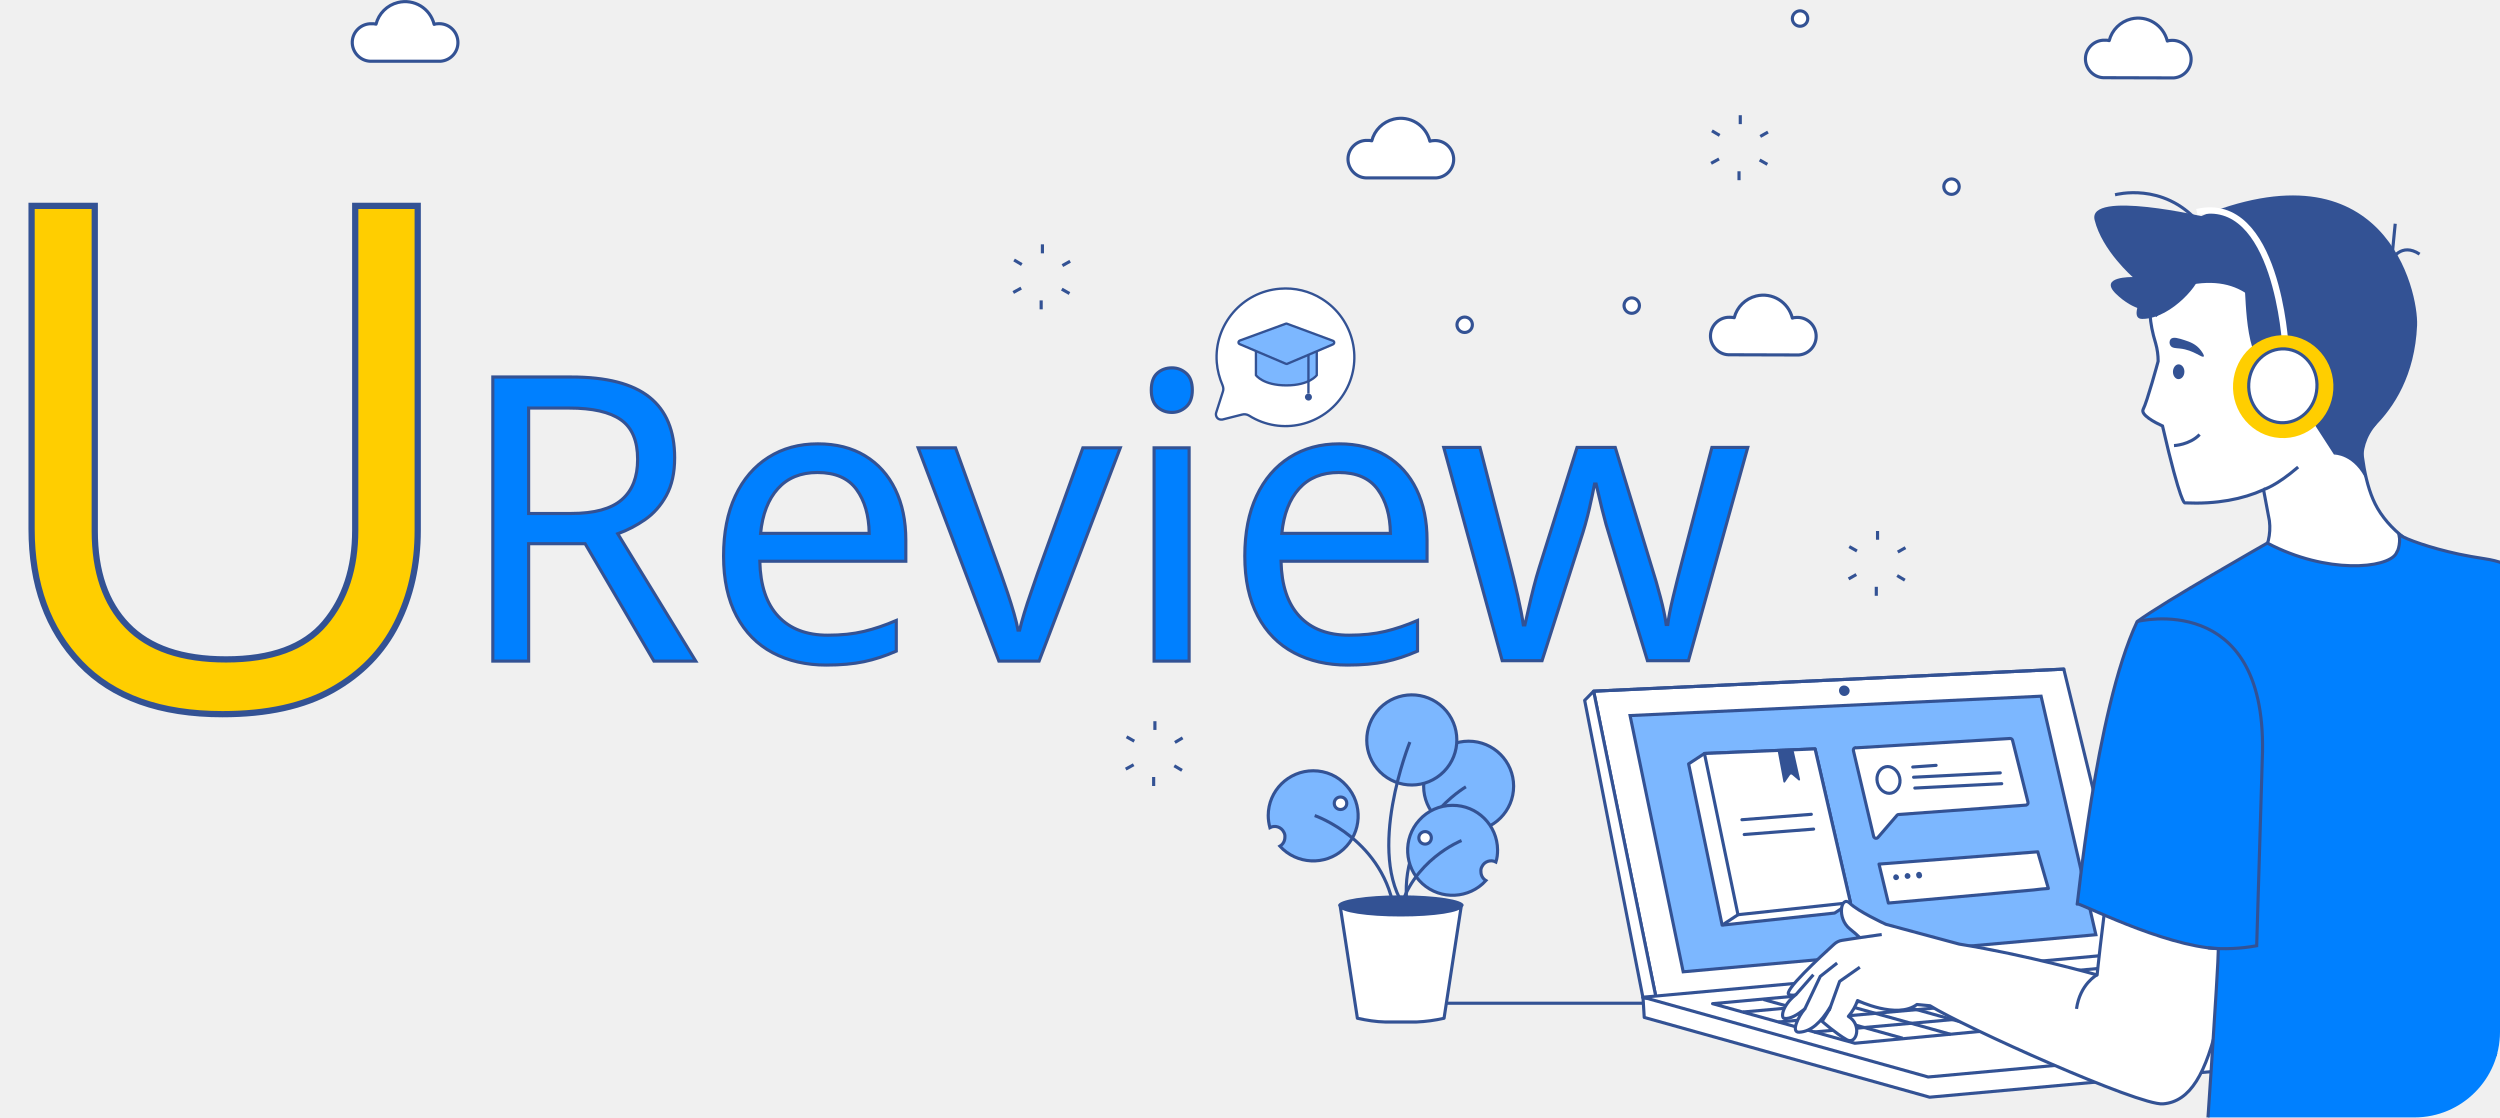
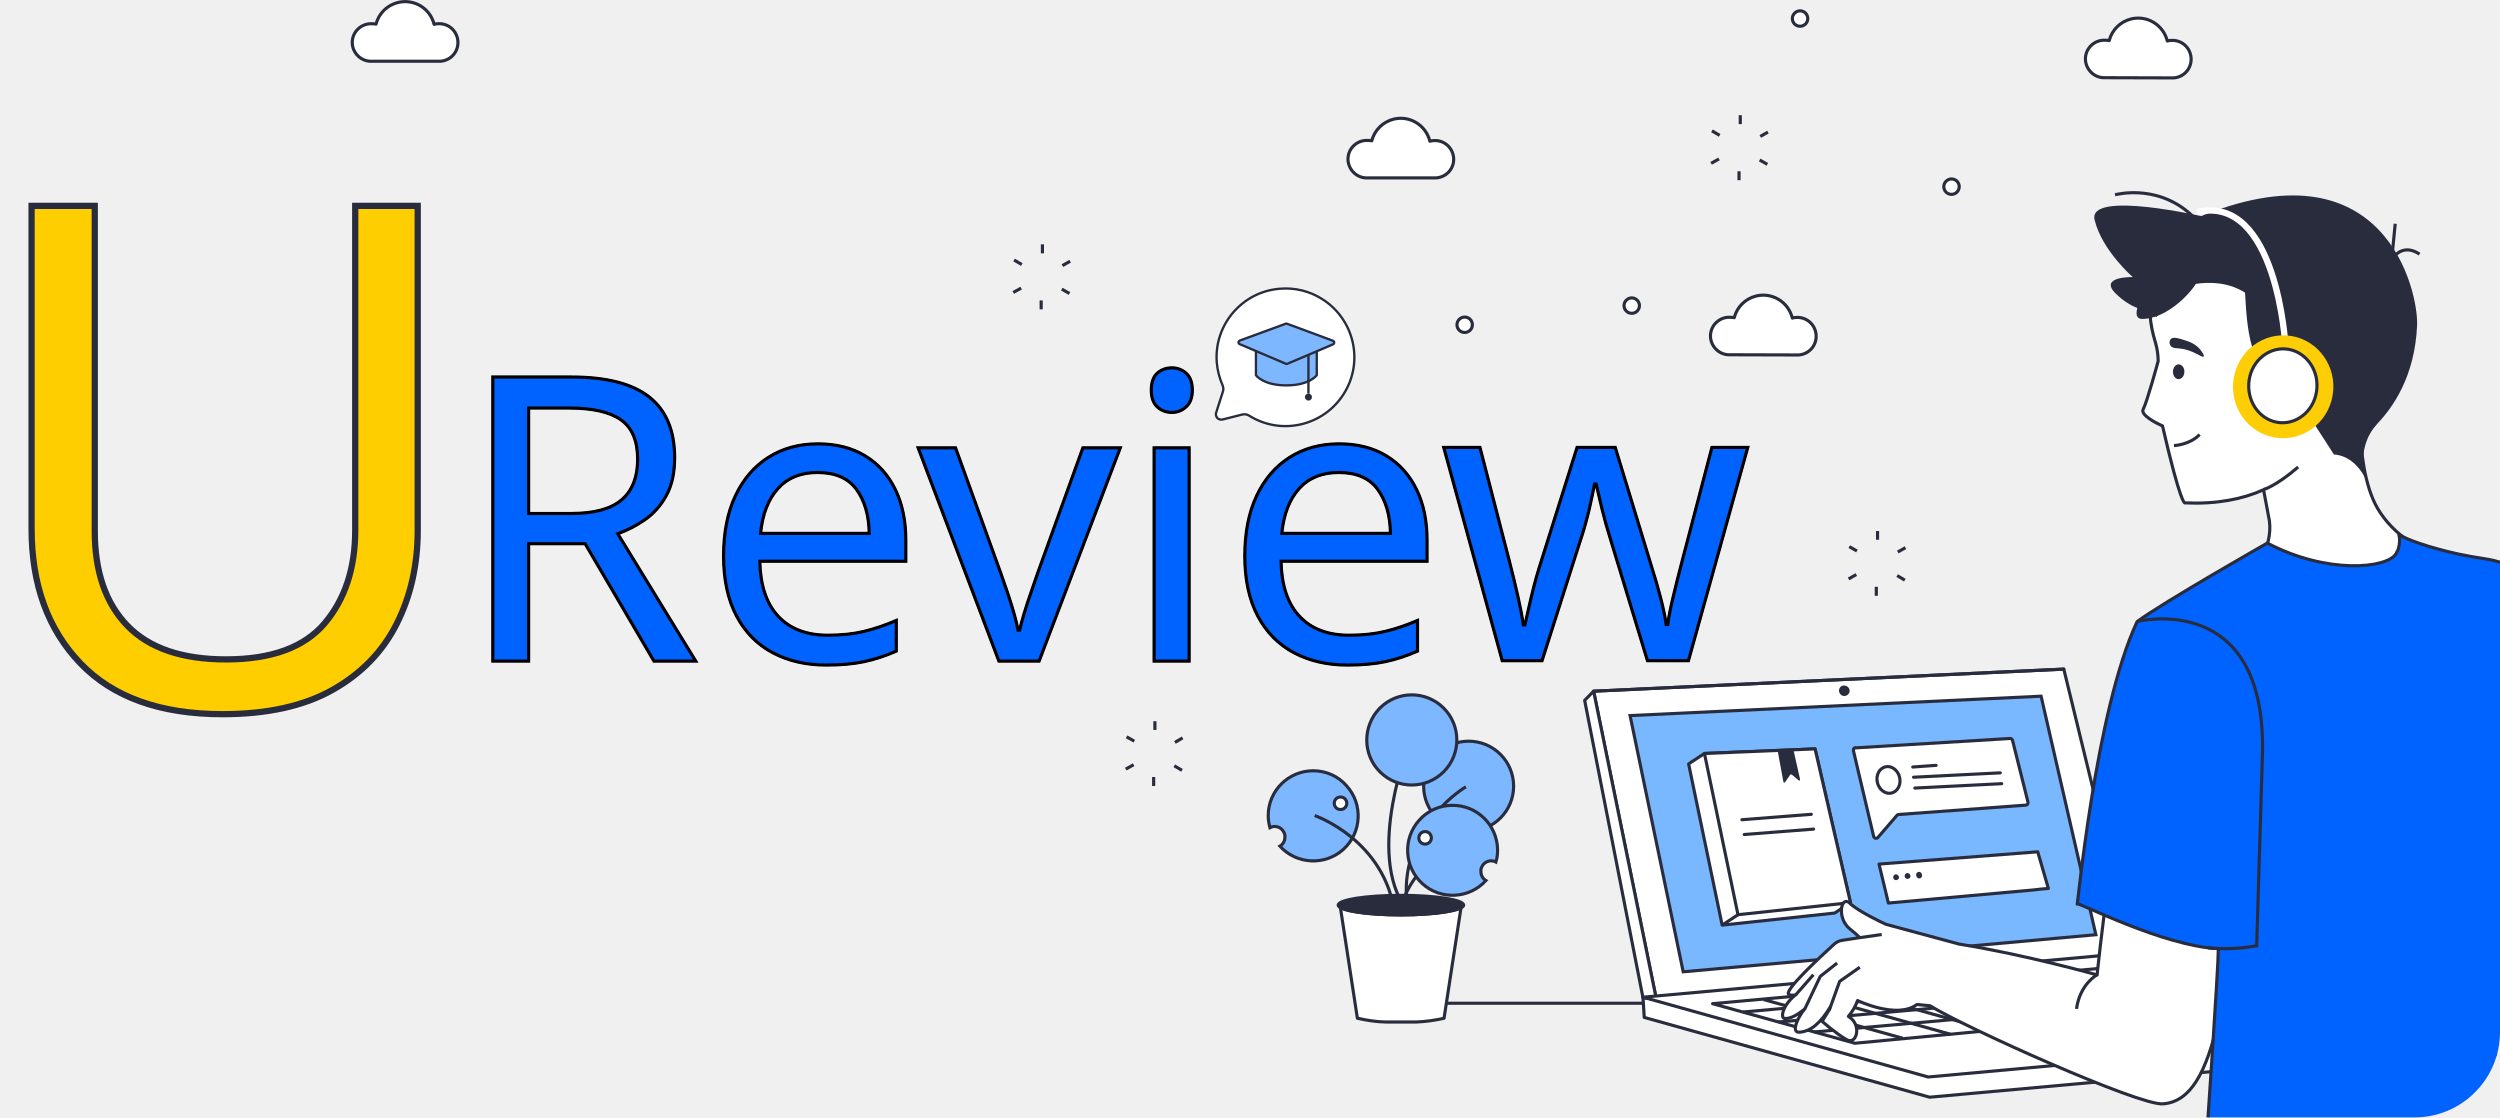
<svg xmlns="http://www.w3.org/2000/svg" xmlns:xlink="http://www.w3.org/1999/xlink" version="1.1" id="Capa_1" x="0px" y="0px" viewBox="0 0 1200.1 536.4" style="enable-background:new 0 0 1200.1 536.4;" xml:space="preserve">
  <style type="text/css">
- 	.st0{clip-path:url(#SVGID_2_);}
- 	.st1{fill:#FFFFFF;stroke:#335294;stroke-width:1.51;stroke-miterlimit:10;}
- 	.st2{fill:#FFFFFF;stroke:#335294;stroke-width:1.51;stroke-linejoin:round;}
- 	.st3{fill:#335294;}
- 	.st4{fill:#7CB7FF;stroke:#335294;stroke-width:1.51;stroke-miterlimit:10;}
- 	.st5{fill:none;stroke:#335294;stroke-width:1.51;stroke-linejoin:round;}
- 	.st6{fill:none;stroke:#335294;stroke-width:1.51;stroke-linecap:round;stroke-linejoin:round;}
- 	.st7{fill:none;stroke:#335294;stroke-width:1.51;stroke-miterlimit:10;}
- 	.st8{fill:#0080FF;stroke:#335294;stroke-width:1.51;stroke-miterlimit:10;}
- 	.st9{fill:none;stroke:#FFFFFF;stroke-width:3.03;stroke-miterlimit:10;}
- 	.st10{fill:#FFCE00;}
- 	.st11{fill:#0080FF;}
- 	.st12{font-family:'Poppins-ExtraBold';}
- 	.st13{font-size:191px;}
- 	.st14{fill:#FFFFFF;stroke:#335294;stroke-width:1.13;stroke-linejoin:round;}
- 	.st15{fill:#7CB7FF;stroke:#335294;stroke-width:1.13;stroke-miterlimit:10;}
- 	.st16{fill:none;stroke:#335294;stroke-width:1.13;stroke-miterlimit:10;}
- 	.st17{font-size:337px;}
- 	.st18{fill:none;stroke:#335294;stroke-width:3;stroke-miterlimit:10;}
+ 	.st0{clip-path:url(#SVGID_2_);fill:#FFFFFF;stroke:#282C3D;stroke-width:1.51;stroke-miterlimit:10;}
+ 	.st1{clip-path:url(#SVGID_2_);fill:#FFFFFF;stroke:#282C3D;stroke-width:1.51;stroke-linejoin:round;}
+ 	.st2{clip-path:url(#SVGID_2_);fill:#282C3D;}
+ 	.st3{clip-path:url(#SVGID_2_);fill:#79B7FF;stroke:#282C3D;stroke-width:1.51;stroke-miterlimit:10;}
+ 	.st4{clip-path:url(#SVGID_2_);fill:none;stroke:#282C3D;stroke-width:1.51;stroke-linejoin:round;}
+ 	.st5{clip-path:url(#SVGID_2_);fill:none;stroke:#282C3D;stroke-width:1.51;stroke-linecap:round;stroke-linejoin:round;}
+ 	.st6{clip-path:url(#SVGID_2_);fill:none;stroke:#282C3D;stroke-width:1.51;stroke-miterlimit:10;}
+ 	.st7{clip-path:url(#SVGID_2_);fill:#0062FF;stroke:#282C3D;stroke-width:1.51;stroke-miterlimit:10;}
+ 	.st8{clip-path:url(#SVGID_2_);fill:none;stroke:#FFFFFF;stroke-width:3.03;stroke-miterlimit:10;}
+ 	.st9{clip-path:url(#SVGID_2_);fill:#FDCD06;}
+ 	.st10{fill:#FFFFFF;stroke:#282C3D;stroke-width:1.51;stroke-linejoin:round;}
+ 	.st11{fill:#7CB7FF;stroke:#282C3D;stroke-width:1.51;stroke-miterlimit:10;}
+ 	.st12{fill:#282C3D;stroke:#282C3D;stroke-width:1.51;stroke-miterlimit:10;}
+ 	.st13{fill:none;stroke:#282C3D;stroke-width:1.51;stroke-linejoin:round;}
+ 	.st14{fill:#0080FF;stroke:#000000;stroke-miterlimit:10;}
+ 	.st15{font-family:'Poppins-ExtraBold';}
+ 	.st16{font-size:191px;}
+ 	.st17{fill:#0062FF;stroke:#000000;stroke-width:1.51;stroke-miterlimit:10;}
+ 	.st18{fill:#FFFFFF;stroke:#282C3D;stroke-width:1.13;stroke-linejoin:round;}
+ 	.st19{fill:#7CB7FF;stroke:#282C3D;stroke-width:1.13;stroke-miterlimit:10;}
+ 	.st20{fill:none;stroke:#282C3D;stroke-width:1.13;stroke-miterlimit:10;}
+ 	.st21{fill:#282C3D;}
+ 	.st22{fill:#FFCE00;}
+ 	.st23{font-size:337px;}
+ 	.st24{fill:none;stroke:#282C3D;stroke-width:3;stroke-miterlimit:10;}
</style>
-   <g id="Persona">
-     <g>
-       <defs>
-         <path id="SVGID_1_" d="M359-84.3h800.1c22.6,0,41,18.4,41,41v538.7c0,22.6-18.4,41-41,41H359c-22.6,0-41-18.4-41-41V-43.3     C318-65.9,336.3-84.3,359-84.3z" />
-       </defs>
-       <clipPath id="SVGID_2_">
-         <use xlink:href="#SVGID_1_" style="overflow:visible;" />
-       </clipPath>
-       <g class="st0">
-         <path class="st1" d="M1141.3,244c-12.4-21.4-7.7-66.3-7.7-66.3l-2.8,2.6c12.5-32.6,2-45.8,2-45.8c-30.7-45.8-76.7-15.5-76.7-15.5     s-33.8,5.4-21.3,45.8c0.8,2.8,1.2,5.7,1.2,8.6c-0.1,0.4-5.3,19.5-7.2,23.1c-1.3,2.6,5.4,6.2,9.3,8c8.8,38.2,10.7,36.9,10.7,36.9     c15.4,0.7,27.8-1.8,37.8-6.3c1.4,7.2,2.8,14.9,2.8,14.9c3.3,26.3-33.8,43.3-33.8,43.3l70.5,26.6l70.1-44.7     C1196.1,275.1,1156.5,270,1141.3,244z" />
-         <polygon class="st2" points="788.7,478.7 1024.4,457.3 1161.3,495.5 1161.9,505.3 926.3,526.7 789.3,488.4    " />
-         <polygon class="st2" points="795.1,479.6 1026,466 990.7,321.2 990.7,321.2 765,331.8    " />
-         <path class="st3" d="M887.9,331.4c0.1,1.4-1,2.6-2.4,2.7c-1.4,0.1-2.6-1-2.7-2.4c-0.1-1.2,0.7-2.4,2-2.6     C886.3,328.9,887.7,329.9,887.9,331.4z" />
-         <polygon class="st2" points="765,331.8 990.7,321.2 765,331.8 795.1,479.6 788.7,479 760.7,336.2    " />
-         <polygon class="st4" points="782.5,343.5 979.8,334.2 1006.1,448.7 808,466.5    " />
-         <polygon class="st2" points="788.7,478.7 925.6,517 1161.3,495.5 1024.4,457.3    " />
-         <polygon class="st2" points="890.4,500.8 822.1,481.8 1023.8,463.4 1090.1,481.9    " />
-         <line class="st5" x1="836.7" y1="485.8" x2="1039.1" y2="467.7" />
-         <line class="st5" x1="853.7" y1="490.6" x2="1056.1" y2="472.5" />
-         <line class="st5" x1="870.7" y1="495.4" x2="1073.1" y2="477.3" />
-         <line class="st5" x1="846.5" y1="479.8" x2="913.4" y2="498.4" />
-         <line class="st6" x1="869.2" y1="477.8" x2="936" y2="496.4" />
-         <line class="st6" x1="888.6" y1="475.9" x2="955.4" y2="494.5" />
-         <line class="st6" x1="908" y1="474" x2="974.9" y2="492.6" />
-         <line class="st6" x1="927.4" y1="472.1" x2="994.3" y2="490.7" />
-         <line class="st6" x1="947.7" y1="470.5" x2="1013.7" y2="488.9" />
-         <line class="st6" x1="967.1" y1="468.6" x2="1033.7" y2="487.1" />
-         <line class="st6" x1="986.8" y1="466.8" x2="1053.2" y2="485.2" />
-         <line class="st6" x1="1006.9" y1="465.1" x2="1072.6" y2="483.3" />
-         <path class="st2" d="M890.8,359l74.1-4.5c0.6,0,1.1,0.4,1.2,0.9l7.4,29.6c0.2,0.7-0.2,1.3-0.9,1.5c-0.1,0-0.1,0-0.2,0l-61,4.5     c-0.3,0-0.5,0.1-0.7,0.3l-9.3,10.8c-0.5,0.5-1.3,0.4-1.7-0.1c-0.2-0.2-0.3-0.4-0.3-0.6l-9.7-41.1c-0.1-0.7,0.3-1.3,1-1.4     C890.7,359,890.7,359,890.8,359z" />
-         <polygon class="st2" points="902,414.8 978.2,408.9 983.3,426.5 979.7,426.8 976.3,427.2 906.5,433.5    " />
-         <polygon class="st2" points="888.3,433.3 871.3,359.5 818.2,361.7 810.6,366.7 826.7,444.1 880.7,438.3    " />
-         <polygon class="st2" points="818.2,361.7 871.3,359.5 888.3,433.3 834.3,439.1    " />
-         <line class="st7" x1="826.7" y1="444.1" x2="834.3" y2="439.1" />
-         <path class="st3" d="M853.3,360.2l2.8,15.1c0,0.2,0.3,0.4,0.5,0.4c0.1,0,0.2-0.1,0.3-0.2l2.4-3.5c0.2-0.2,0.5-0.3,0.7-0.2     c0,0,0,0,0.1,0l3.3,2.8c0.2,0.2,0.5,0.1,0.6-0.1c0.1-0.1,0.1-0.2,0.1-0.4l-3.2-14.3L853.3,360.2z" />
-         <line class="st6" x1="836.2" y1="393.5" x2="869.5" y2="390.9" />
-         <line class="st6" x1="837.3" y1="400.6" x2="870.6" y2="398" />
-         <line class="st6" x1="918.2" y1="368.2" x2="929.4" y2="367.4" />
-         <line class="st6" x1="918.6" y1="373.1" x2="960.2" y2="371" />
-         <line class="st6" x1="919.2" y1="378.3" x2="960.9" y2="376.2" />
-         <path class="st2" d="M911.9,373.2c0.8,3.5-1,6.8-3.9,7.5s-6-1.6-6.8-5.1c-0.8-3.5,1-6.8,3.9-7.5S911.1,369.7,911.9,373.2z" />
-         <path class="st3" d="M911.6,421c0.1,0.8-0.5,1.4-1.3,1.5s-1.4-0.5-1.5-1.3c0-0.7,0.4-1.3,1.1-1.5     C910.7,419.6,911.4,420.2,911.6,421z" />
-         <path class="st3" d="M917.1,420.4c0.1,0.8-0.5,1.4-1.3,1.5c-0.8,0.1-1.4-0.5-1.5-1.3c0-0.7,0.4-1.3,1.1-1.5     C916.2,419,917,419.6,917.1,420.4z" />
-         <path class="st3" d="M922.6,419.8c0.3,0.7-0.1,1.5-0.8,1.8c-0.7,0.3-1.5-0.1-1.8-0.8c0-0.1-0.1-0.3-0.1-0.4     c-0.3-0.7,0.1-1.5,0.8-1.8c0.7-0.3,1.5,0.1,1.8,0.8C922.5,419.5,922.5,419.7,922.6,419.8z" />
-         <path class="st2" d="M1193.8,287.9c0,0-3.1-16.7-4.7,41.6c-1.5,54.5-2.2,111.7-2.2,111.7c-21.1,1.3-41.8,6.3-61.2,14.7l-20.5,8.5     c0,0,53.1,29.4,90.9,41.2c34.8,10.8,38.1-15.8,33.9-80.3C1230.1,425.1,1210.3,292.5,1193.8,287.9z" />
-         <path class="st3" d="M1054.1,104.8c0,0-44.4,23.7-19,47.4l30.2-30.1L1054.1,104.8z" />
-         <path class="st3" d="M1120.4,218.2c0,0,10-0.3,15.9,13.2c0,0-6.6-15.3,4.9-28L1120.4,218.2z" />
-         <path class="st3" d="M1054.1,104.8c0,0-54.3,53.2-21.8,38.3c68-31.1,64.5,47.3,64.5,47.3s9.4-8.5,5.9,0.4l17.7,27.4     c0,0,37.8-14.3,39.9-62C1161,140.1,1145.1,66.3,1054.1,104.8z" />
-         <path class="st3" d="M1077.4,136.3c1,8.1,0,40.6,14.4,43s-2.5-40.8-2.5-40.8L1077.4,136.3z" />
-         <path class="st2" d="M1031.8,310.9c-17.2,77.3-25.1,157.1-25.1,157.1s-34-9.6-66.2-14.8l-35.2-9.5c-1.1-0.5-13.3-6.2-17.3-10.1     c-4.2-4.1-6.5,7.2,0.1,12.4c2,1.6,3.5,2.9,4.7,4.1l-8.5,1.3c-1.5,0.2-2.8,0.9-3.9,1.9c-5.9,5.4-25.2,23.1-21.5,24.2     c1,0.3,2,0.3,3,0.1c-6.6,5.4-7.1,11.1-5.3,11.3c2.8,0.3,6.2-1.7,9.7-4.5c-3,3.5-6.8,11.3-2.6,11.1c5.7-0.3,10.4-4.7,14.9-12.1     c0,0-1.1,1.9-0.6,1.5l-3.3,5.4c0,0,6.8,6,11.8,8.8c4.8,2.7,7.5-7.2,0.8-11.2c1.9-2.2,3.4-4.8,4.4-7.6c0,0,18.9,9.1,28.5,1.9     l6.3,0.6c16.5,10.3,100.3,48,111.8,47.1c26.1-2,31-53.2,43.6-165.2C1081.9,364.9,1039.5,276.2,1031.8,310.9z" />
-         <path class="st7" d="M1006.6,468c0,0-8.1,4.3-9.8,16.3" />
-         <path class="st8" d="M1212.3,424.7c13.4-2.2,35.1-9.6,35.1-9.7s-8.3-104.8-34.8-135.8c-1.3-2.9-5.8-8.9-20-11     c-4.2-0.6-8.3-1.4-12.3-2.2l0,0c-13.9-3-25.2-7.1-28.4-9.2c0,0,0,0.1,0,0.3l-0.2-0.1c0.4,2,0.2,4.1-0.3,6.1     c-0.1,0.3-0.2,0.6-0.3,0.9c0,0.1-0.1,0.3-0.2,0.4c-0.2,0.5-0.5,1-0.7,1.4l0,0c-4.3,7.1-33.1,10-61.8-5.1c0,0-49.3,28-62.5,37.7     c-20.2,43-28.8,140-28.8,135.5c0-1.2,41.1,20.3,67.8,21.5c0.1,7.6-6.5,103.8-6.5,103.8s116.2,5.9,167.7-21.5     c0,0-20.3-67.6-17.9-86.4C1208.5,449,1211.8,430.2,1212.3,424.7z" />
-         <path class="st3" d="M1058.8,104.2c0,0-56.9-13.3-53.3,1.4s18.3,27.4,18.3,27.4s-16.8-0.4-8,8.1c8.8,8.5,16.2,7.9,16.2,7.9     L1058.8,104.2z" />
-         <path class="st7" d="M1086.6,235c0,0,5.8-1.5,16.6-10.8" />
-         <path class="st9" d="M1097.1,166.1c0,0-4-73.3-42.5-64.3" />
-         <ellipse transform="matrix(6.435818e-02 -0.9979 0.9979 6.435818e-02 840.275 1267.459)" class="st10" cx="1096.1" cy="185.6" rx="24.7" ry="24.1" />
-         <path class="st1" d="M1112.2,186.3c-0.6,9.8-8.5,17.2-17.5,16.6s-15.8-9-15.2-18.8s8.5-17.2,17.5-16.6S1112.9,176.5,1112.2,186.3     z" />
-         <path class="st3" d="M1043.1,178.5c0,2,1.3,3.6,2.8,3.5s2.7-1.6,2.7-3.6s-1.3-3.5-2.8-3.5S1043.1,176.6,1043.1,178.5z" />
-         <path class="st3" d="M1056.5,168.2c-2.2-3-5.3-4.1-7.8-4.9c-2.8-0.9-5.5-1.8-6.7-0.5c-0.7,0.9-0.7,2.2-0.1,3.1     c0.8,1.3,2.7,1.2,4.5,1.4c6.8,0.7,10.7,4.8,11.5,3.8C1058.2,170.5,1057.1,169,1056.5,168.2z" />
-         <path class="st7" d="M1043.6,213.9c0,0,7.5-0.3,12.3-5.3" />
-         <path class="st7" d="M1015.3,93.5c0.5-0.1,22.9-6.2,39.9,13" />
-         <path class="st7" d="M1149.8,107.4l-1.7,17.4c0,0,4.5-8.7,13.4-2.8" />
-         <path class="st3" d="M1037.7,126.3c0,0-19,26.9-9.3,26.8c14.6-0.1,29.1-19.1,26.5-20.1S1037.7,126.3,1037.7,126.3z" />
-         <polyline class="st1" points="866.3,484.5 873.8,468.7 881.9,462.3    " />
-         <line class="st7" x1="861.9" y1="477.7" x2="870.5" y2="467.9" />
-         <polyline class="st2" points="892.8,464.3 883.1,471.1 878.1,485    " />
-         <path class="st7" d="M1026.1,298.3c0,0,61.3-15.2,60,62.5l-2.8,93.2c-7.7,1.4-15.6,1.8-23.4,1" />
-         <path class="st7" d="M1210.1,317.8c0,0,12.9,31.1,13.1,58.5c0.1,14.7-10.8,48.7-10.8,48.7" />
-         <line class="st5" x1="892.8" y1="450.1" x2="903.3" y2="448.6" />
-         <line class="st5" x1="676.8" y1="481.6" x2="789.3" y2="481.6" />
-       </g>
-     </g>
+   <g>
+     <defs>
+       <path id="SVGID_1_" d="M359-84.3h800.1c22.6,0,41,18.4,41,41v538.7c0,22.6-18.4,41-41,41H359c-22.6,0-41-18.4-41-41V-43.3    C318-65.9,336.3-84.3,359-84.3z" />
+     </defs>
+     <clipPath id="SVGID_2_">
+       <use xlink:href="#SVGID_1_" style="overflow:visible;" />
+     </clipPath>
+     <path class="st0" d="M1141.3,244c-12.4-21.4-7.7-66.3-7.7-66.3l-2.8,2.6c12.5-32.6,2-45.8,2-45.8c-30.7-45.8-76.7-15.5-76.7-15.5   s-33.8,5.4-21.3,45.8c0.8,2.8,1.2,5.7,1.2,8.6c-0.1,0.4-5.3,19.5-7.2,23.1c-1.3,2.6,5.4,6.2,9.3,8c8.8,38.2,10.7,36.9,10.7,36.9   c15.4,0.7,27.8-1.8,37.8-6.3c1.4,7.2,2.8,14.9,2.8,14.9c3.3,26.3-33.8,43.3-33.8,43.3l70.5,26.6l70.1-44.7   C1196.1,275.1,1156.5,270,1141.3,244z" />
+     <polygon class="st1" points="788.7,478.7 1024.4,457.3 1161.3,495.5 1161.9,505.3 926.3,526.7 789.3,488.4  " />
+     <polygon class="st1" points="795.1,479.6 1026,466 990.7,321.2 990.7,321.2 765,331.8  " />
+     <path class="st2" d="M887.9,331.4c0.1,1.4-1,2.6-2.4,2.7s-2.6-1-2.7-2.4c-0.1-1.2,0.7-2.4,2-2.6   C886.3,328.9,887.7,329.9,887.9,331.4z" />
+     <polygon class="st1" points="765,331.8 990.7,321.2 765,331.8 795.1,479.6 788.7,479 760.7,336.2  " />
+     <polygon class="st3" points="782.5,343.5 979.8,334.2 1006.1,448.7 808,466.5  " />
+     <polygon class="st1" points="788.7,478.7 925.6,517 1161.3,495.5 1024.4,457.3  " />
+     <polygon class="st1" points="890.4,500.8 822.1,481.8 1023.8,463.4 1090.1,481.9  " />
+     <line class="st4" x1="836.7" y1="485.8" x2="1039.1" y2="467.7" />
+     <line class="st4" x1="853.7" y1="490.6" x2="1056.1" y2="472.5" />
+     <line class="st4" x1="870.7" y1="495.4" x2="1073.1" y2="477.3" />
+     <line class="st4" x1="846.5" y1="479.8" x2="913.4" y2="498.4" />
+     <line class="st5" x1="869.2" y1="477.8" x2="936" y2="496.4" />
+     <line class="st5" x1="888.6" y1="475.9" x2="955.4" y2="494.5" />
+     <line class="st5" x1="908" y1="474" x2="974.9" y2="492.6" />
+     <line class="st5" x1="927.4" y1="472.1" x2="994.3" y2="490.7" />
+     <line class="st5" x1="947.7" y1="470.5" x2="1013.7" y2="488.9" />
+     <line class="st5" x1="967.1" y1="468.6" x2="1033.7" y2="487.1" />
+     <line class="st5" x1="986.8" y1="466.8" x2="1053.2" y2="485.2" />
+     <line class="st5" x1="1006.9" y1="465.1" x2="1072.6" y2="483.3" />
+     <path class="st1" d="M890.8,359l74.1-4.5c0.6,0,1.1,0.4,1.2,0.9l7.4,29.6c0.2,0.7-0.2,1.3-0.9,1.5c-0.1,0-0.1,0-0.2,0l-61,4.5   c-0.3,0-0.5,0.1-0.7,0.3l-9.3,10.8c-0.5,0.5-1.3,0.4-1.7-0.1c-0.2-0.2-0.3-0.4-0.3-0.6l-9.7-41.1c-0.1-0.7,0.3-1.3,1-1.4   C890.7,359,890.7,359,890.8,359z" />
+     <polygon class="st1" points="902,414.8 978.2,408.9 983.3,426.5 979.7,426.8 976.3,427.2 906.5,433.5  " />
+     <polygon class="st1" points="888.3,433.3 871.3,359.5 818.2,361.7 810.6,366.7 826.7,444.1 880.7,438.3  " />
+     <polygon class="st1" points="818.2,361.7 871.3,359.5 888.3,433.3 834.3,439.1  " />
+     <line class="st6" x1="826.7" y1="444.1" x2="834.3" y2="439.1" />
+     <path class="st2" d="M853.3,360.2l2.8,15.1c0,0.2,0.3,0.4,0.5,0.4c0.1,0,0.2-0.1,0.3-0.2l2.4-3.5c0.2-0.2,0.5-0.3,0.7-0.2   c0,0,0,0,0.1,0l3.3,2.8c0.2,0.2,0.5,0.1,0.6-0.1c0.1-0.1,0.1-0.2,0.1-0.4l-3.2-14.3L853.3,360.2z" />
+     <line class="st5" x1="836.2" y1="393.5" x2="869.5" y2="390.9" />
+     <line class="st5" x1="837.3" y1="400.6" x2="870.6" y2="398" />
+     <line class="st5" x1="918.2" y1="368.2" x2="929.4" y2="367.4" />
+     <line class="st5" x1="918.6" y1="373.1" x2="960.2" y2="371" />
+     <line class="st5" x1="919.2" y1="378.3" x2="960.9" y2="376.2" />
+     <path class="st1" d="M911.9,373.2c0.8,3.5-1,6.8-3.9,7.5s-6-1.6-6.8-5.1s1-6.8,3.9-7.5S911.1,369.7,911.9,373.2z" />
+     <path class="st2" d="M911.6,421c0.1,0.8-0.5,1.4-1.3,1.5s-1.4-0.5-1.5-1.3c0-0.7,0.4-1.3,1.1-1.5   C910.7,419.6,911.4,420.2,911.6,421z" />
+     <path class="st2" d="M917.1,420.4c0.1,0.8-0.5,1.4-1.3,1.5s-1.4-0.5-1.5-1.3c0-0.7,0.4-1.3,1.1-1.5   C916.2,419,917,419.6,917.1,420.4z" />
+     <path class="st2" d="M922.6,419.8c0.3,0.7-0.1,1.5-0.8,1.8s-1.5-0.1-1.8-0.8c0-0.1-0.1-0.3-0.1-0.4c-0.3-0.7,0.1-1.5,0.8-1.8   s1.5,0.1,1.8,0.8C922.5,419.5,922.5,419.7,922.6,419.8z" />
+     <path class="st1" d="M1193.8,287.9c0,0-3.1-16.7-4.7,41.6c-1.5,54.5-2.2,111.7-2.2,111.7c-21.1,1.3-41.8,6.3-61.2,14.7l-20.5,8.5   c0,0,53.1,29.4,90.9,41.2c34.8,10.8,38.1-15.8,33.9-80.3C1230.1,425.1,1210.3,292.5,1193.8,287.9z" />
+     <path class="st2" d="M1054.1,104.8c0,0-44.4,23.7-19,47.4l30.2-30.1L1054.1,104.8z" />
+     <path class="st2" d="M1120.4,218.2c0,0,10-0.3,15.9,13.2c0,0-6.6-15.3,4.9-28L1120.4,218.2z" />
+     <path class="st2" d="M1054.1,104.8c0,0-54.3,53.2-21.8,38.3c68-31.1,64.5,47.3,64.5,47.3s9.4-8.5,5.9,0.4l17.7,27.4   c0,0,37.8-14.3,39.9-62C1161,140.1,1145.1,66.3,1054.1,104.8z" />
+     <path class="st2" d="M1077.4,136.3c1,8.1,0,40.6,14.4,43s-2.5-40.8-2.5-40.8L1077.4,136.3z" />
+     <path class="st1" d="M1031.8,310.9c-17.2,77.3-25.1,157.1-25.1,157.1s-34-9.6-66.2-14.8l-35.2-9.5c-1.1-0.5-13.3-6.2-17.3-10.1   c-4.2-4.1-6.5,7.2,0.1,12.4c2,1.6,3.5,2.9,4.7,4.1l-8.5,1.3c-1.5,0.2-2.8,0.9-3.9,1.9c-5.9,5.4-25.2,23.1-21.5,24.2   c1,0.3,2,0.3,3,0.1c-6.6,5.4-7.1,11.1-5.3,11.3c2.8,0.3,6.2-1.7,9.7-4.5c-3,3.5-6.8,11.3-2.6,11.1c5.7-0.3,10.4-4.7,14.9-12.1   c0,0-1.1,1.9-0.6,1.5l-3.3,5.4c0,0,6.8,6,11.8,8.8c4.8,2.7,7.5-7.2,0.8-11.2c1.9-2.2,3.4-4.8,4.4-7.6c0,0,18.9,9.1,28.5,1.9   l6.3,0.6c16.5,10.3,100.3,48,111.8,47.1c26.1-2,31-53.2,43.6-165.2C1081.9,364.9,1039.5,276.2,1031.8,310.9z" />
+     <path class="st6" d="M1006.6,468c0,0-8.1,4.3-9.8,16.3" />
+     <path class="st7" d="M1212.3,424.7c13.4-2.2,35.1-9.6,35.1-9.7s-8.3-104.8-34.8-135.8c-1.3-2.9-5.8-8.9-20-11   c-4.2-0.6-8.3-1.4-12.3-2.2l0,0c-13.9-3-25.2-7.1-28.4-9.2c0,0,0,0.1,0,0.3l-0.2-0.1c0.4,2,0.2,4.1-0.3,6.1   c-0.1,0.3-0.2,0.6-0.3,0.9c0,0.1-0.1,0.3-0.2,0.4c-0.2,0.5-0.5,1-0.7,1.4l0,0c-4.3,7.1-33.1,10-61.8-5.1c0,0-49.3,28-62.5,37.7   c-20.2,43-28.8,140-28.8,135.5c0-1.2,41.1,20.3,67.8,21.5c0.1,7.6-6.5,103.8-6.5,103.8s116.2,5.9,167.7-21.5   c0,0-20.3-67.6-17.9-86.4C1208.5,449,1211.8,430.2,1212.3,424.7z" />
+     <path class="st2" d="M1058.8,104.2c0,0-56.9-13.3-53.3,1.4s18.3,27.4,18.3,27.4s-16.8-0.4-8,8.1c8.8,8.5,16.2,7.9,16.2,7.9   L1058.8,104.2z" />
+     <path class="st6" d="M1086.6,235c0,0,5.8-1.5,16.6-10.8" />
+     <path class="st8" d="M1097.1,166.1c0,0-4-73.3-42.5-64.3" />
+     <ellipse transform="matrix(6.435990e-02 -0.9979 0.9979 6.435990e-02 840.2673 1267.416)" class="st9" cx="1096" cy="185.6" rx="24.7" ry="24.1" />
+     <path class="st0" d="M1112.2,186.3c-0.6,9.8-8.5,17.2-17.5,16.6s-15.8-9-15.2-18.8s8.5-17.2,17.5-16.6S1112.9,176.5,1112.2,186.3z" />
+     <path class="st2" d="M1043.1,178.5c0,2,1.3,3.6,2.8,3.5s2.7-1.6,2.7-3.6s-1.3-3.5-2.8-3.5S1043.1,176.6,1043.1,178.5z" />
+     <path class="st2" d="M1056.5,168.2c-2.2-3-5.3-4.1-7.8-4.9c-2.8-0.9-5.5-1.8-6.7-0.5c-0.7,0.9-0.7,2.2-0.1,3.1   c0.8,1.3,2.7,1.2,4.5,1.4c6.8,0.7,10.7,4.8,11.5,3.8C1058.2,170.5,1057.1,169,1056.5,168.2z" />
+     <path class="st6" d="M1043.6,213.9c0,0,7.5-0.3,12.3-5.3" />
+     <path class="st6" d="M1015.3,93.5c0.5-0.1,22.9-6.2,39.9,13" />
+     <path class="st6" d="M1149.8,107.4l-1.7,17.4c0,0,4.5-8.7,13.4-2.8" />
+     <path class="st2" d="M1037.7,126.3c0,0-19,26.9-9.3,26.8c14.6-0.1,29.1-19.1,26.5-20.1S1037.7,126.3,1037.7,126.3z" />
+     <polyline class="st0" points="866.3,484.5 873.8,468.7 881.9,462.3  " />
+     <line class="st6" x1="861.9" y1="477.7" x2="870.5" y2="467.9" />
+     <polyline class="st1" points="892.8,464.3 883.1,471.1 878.1,485  " />
+     <path class="st6" d="M1026.1,298.3c0,0,61.3-15.2,60,62.5l-2.8,93.2c-7.7,1.4-15.6,1.8-23.4,1" />
+     <path class="st6" d="M1210.1,317.8c0,0,12.9,31.1,13.1,58.5c0.1,14.7-10.8,48.7-10.8,48.7" />
+     <line class="st4" x1="892.8" y1="450.1" x2="903.3" y2="448.6" />
+     <line class="st4" x1="676.8" y1="481.6" x2="789.3" y2="481.6" />
  </g>
  <g id="Planta">
-     <ellipse class="st3" cx="672.5" cy="434.5" rx="30.1" ry="4.7" />
-     <path class="st2" d="M665,490.6h15c4.4-0.2,8.9-0.8,13.2-1.8l8.3-54.1h-0.1c0,2.5-13,4.5-29,4.5s-29-2-29-4.5h-0.1l8.3,54.1   C656.1,489.8,660.5,490.5,665,490.6z" />
-     <path class="st4" d="M630.4,370c-11.9,0-21.6,9.6-21.6,21.5c0,1.9,0.3,3.9,0.8,5.8c2.5-1.3,5.5-0.3,6.7,2.2   c0.4,0.7,0.6,1.5,0.5,2.4c0,1.8-0.9,3.4-2.4,4.3c8,8.8,21.7,9.5,30.5,1.5c8.8-8,9.5-21.7,1.5-30.5C642.3,372.5,636.5,370,630.4,370   L630.4,370z" />
-     <path class="st2" d="M646.5,385.6c0,1.7-1.3,3-3,3s-3-1.3-3-3s1.3-3,3-3S646.5,383.9,646.5,385.6z" />
-     <circle class="st4" cx="705" cy="377.4" r="21.6" />
-     <path class="st5" d="M703.7,377.7c0,0-31.1,18.1-28.5,54.1" />
-     <path class="st4" d="M662.5,370.6c8.5,8.4,22.2,8.3,30.6-0.2s8.3-22.2-0.2-30.6c-8.5-8.4-22.2-8.3-30.6,0.2c0,0,0,0,0,0   C654,348.6,654,362.2,662.5,370.6C662.5,370.6,662.5,370.6,662.5,370.6z" />
-     <path class="st5" d="M676.8,356.2c0,0-21.6,53.4-1.7,80.3" />
-     <path class="st5" d="M631.1,391.5c0,0,34,11.7,38.5,47.6" />
-     <path class="st4" d="M697.2,386.6c11.9-0.1,21.6,9.5,21.7,21.4c0,2-0.2,3.9-0.8,5.8c-2.5-1.3-5.5-0.3-6.7,2.2   c-0.4,0.7-0.6,1.5-0.5,2.4c0,1.8,0.9,3.4,2.4,4.3c-8,8.8-21.7,9.5-30.5,1.5c-8.8-8-9.5-21.7-1.5-30.5   C685.3,389.2,691.1,386.6,697.2,386.6L697.2,386.6z" />
-     <path class="st2" d="M681.1,402.2c0,1.7,1.3,3,3,3s3-1.3,3-3s-1.3-3-3-3S681.1,400.6,681.1,402.2z" />
-     <path class="st5" d="M701.6,403.5c0,0-24,9.5-29.9,34.6" />
+     <path class="st10" d="M665,490.6h15c4.4-0.2,8.9-0.8,13.2-1.8l8.3-54.1h-0.1c0,2.5-13,4.5-29,4.5s-29-2-29-4.5h-0.1l8.3,54.1   C656.1,489.8,660.5,490.5,665,490.6z" />
+     <path class="st11" d="M630.4,370c-11.9,0-21.6,9.6-21.6,21.5c0,1.9,0.3,3.9,0.8,5.8c2.5-1.3,5.5-0.3,6.7,2.2   c0.4,0.7,0.6,1.5,0.5,2.4c0,1.8-0.9,3.4-2.4,4.3c8,8.8,21.7,9.5,30.5,1.5s9.5-21.7,1.5-30.5C642.3,372.5,636.5,370,630.4,370   L630.4,370z" />
+     <path class="st10" d="M646.5,385.6c0,1.7-1.3,3-3,3s-3-1.3-3-3s1.3-3,3-3S646.5,383.9,646.5,385.6z" />
+     <circle class="st11" cx="705" cy="377.4" r="21.6" />
+     <ellipse class="st12" cx="672.5" cy="434.5" rx="30.1" ry="4.7" />
+     <path class="st13" d="M703.7,377.7c0,0-31.1,18.1-28.5,54.1" />
+     <path class="st13" d="M676.8,356.2c0,0-21.6,53.4-1.7,80.3" />
+     <path class="st13" d="M701.6,403.5c0,0-24,9.5-29.9,34.6" />
+     <path class="st13" d="M631.1,391.5c0,0,34,11.7,38.5,47.6" />
+     <path class="st11" d="M662.5,370.6c8.5,8.4,22.2,8.3,30.6-0.2s8.3-22.2-0.2-30.6s-22.2-8.3-30.6,0.2l0,0   C654,348.6,654,362.2,662.5,370.6L662.5,370.6z" />
+     <path class="st11" d="M697.2,386.6c11.9-0.1,21.6,9.5,21.7,21.4c0,2-0.2,3.9-0.8,5.8c-2.5-1.3-5.5-0.3-6.7,2.2   c-0.4,0.7-0.6,1.5-0.5,2.4c0,1.8,0.9,3.4,2.4,4.3c-8,8.8-21.7,9.5-30.5,1.5s-9.5-21.7-1.5-30.5   C685.3,389.2,691.1,386.6,697.2,386.6L697.2,386.6z" />
+     <path class="st10" d="M681.1,402.2c0,1.7,1.3,3,3,3s3-1.3,3-3s-1.3-3-3-3S681.1,400.6,681.1,402.2z" />
  </g>
  <g id="Estrella">
-     <line class="st5" x1="901.3" y1="254.9" x2="901.3" y2="259.1" />
-     <line class="st5" x1="887.7" y1="262.4" x2="891.4" y2="264.5" />
-     <line class="st5" x1="887.4" y1="277.9" x2="891.1" y2="275.8" />
-     <line class="st5" x1="900.7" y1="286" x2="900.7" y2="281.7" />
-     <line class="st5" x1="914.4" y1="278.5" x2="910.7" y2="276.3" />
-     <line class="st5" x1="914.7" y1="262.9" x2="911" y2="265" />
-     <line class="st5" x1="835.4" y1="55.3" x2="835.4" y2="59.6" />
-     <line class="st5" x1="821.8" y1="62.8" x2="825.5" y2="65" />
-     <line class="st5" x1="821.4" y1="78.4" x2="825.2" y2="76.3" />
-     <line class="st5" x1="834.8" y1="86.5" x2="834.8" y2="82.2" />
-     <line class="st5" x1="848.4" y1="78.9" x2="844.7" y2="76.8" />
-     <line class="st5" x1="848.7" y1="63.4" x2="845" y2="65.5" />
-     <line class="st5" x1="500.4" y1="117.3" x2="500.4" y2="121.6" />
-     <line class="st5" x1="486.8" y1="124.8" x2="490.5" y2="127" />
-     <line class="st5" x1="486.4" y1="140.4" x2="490.2" y2="138.3" />
-     <line class="st5" x1="499.8" y1="148.5" x2="499.8" y2="144.2" />
-     <line class="st5" x1="513.4" y1="140.9" x2="509.7" y2="138.8" />
-     <line class="st5" x1="513.7" y1="125.4" x2="510" y2="127.5" />
-     <line class="st5" x1="554.4" y1="346.2" x2="554.4" y2="350.4" />
-     <line class="st5" x1="540.8" y1="353.7" x2="544.5" y2="355.8" />
-     <line class="st5" x1="540.4" y1="369.2" x2="544.2" y2="367.1" />
-     <line class="st5" x1="553.8" y1="377.3" x2="553.8" y2="373" />
-     <line class="st5" x1="567.4" y1="369.8" x2="563.7" y2="367.6" />
-     <line class="st5" x1="567.7" y1="354.2" x2="564" y2="356.4" />
+     <line class="st13" x1="901.3" y1="254.9" x2="901.3" y2="259.1" />
+     <line class="st13" x1="887.7" y1="262.4" x2="891.4" y2="264.5" />
+     <line class="st13" x1="887.4" y1="277.9" x2="891.1" y2="275.8" />
+     <line class="st13" x1="900.7" y1="286" x2="900.7" y2="281.7" />
+     <line class="st13" x1="914.4" y1="278.5" x2="910.7" y2="276.3" />
+     <line class="st13" x1="914.7" y1="262.9" x2="911" y2="265" />
+     <line class="st13" x1="835.4" y1="55.3" x2="835.4" y2="59.6" />
+     <line class="st13" x1="821.8" y1="62.8" x2="825.5" y2="65" />
+     <line class="st13" x1="821.4" y1="78.4" x2="825.2" y2="76.3" />
+     <line class="st13" x1="834.8" y1="86.5" x2="834.8" y2="82.2" />
+     <line class="st13" x1="848.4" y1="78.9" x2="844.7" y2="76.8" />
+     <line class="st13" x1="848.7" y1="63.4" x2="845" y2="65.5" />
+     <line class="st13" x1="500.4" y1="117.3" x2="500.4" y2="121.6" />
+     <line class="st13" x1="486.8" y1="124.8" x2="490.5" y2="127" />
+     <line class="st13" x1="486.4" y1="140.4" x2="490.2" y2="138.3" />
+     <line class="st13" x1="499.8" y1="148.5" x2="499.8" y2="144.2" />
+     <line class="st13" x1="513.4" y1="140.9" x2="509.7" y2="138.8" />
+     <line class="st13" x1="513.7" y1="125.4" x2="510" y2="127.5" />
+     <line class="st13" x1="554.4" y1="346.2" x2="554.4" y2="350.4" />
+     <line class="st13" x1="540.8" y1="353.7" x2="544.5" y2="355.8" />
+     <line class="st13" x1="540.4" y1="369.2" x2="544.2" y2="367.1" />
+     <line class="st13" x1="553.8" y1="377.3" x2="553.8" y2="373" />
+     <line class="st13" x1="567.4" y1="369.8" x2="563.7" y2="367.6" />
+     <line class="st13" x1="567.7" y1="354.2" x2="564" y2="356.4" />
  </g>
  <g id="Punto">
-     <path class="st2" d="M787,146.7c0,2.1-1.7,3.7-3.7,3.7c-2.1,0-3.7-1.7-3.7-3.7s1.7-3.7,3.7-3.7l0,0C785.3,143,787,144.7,787,146.7z   " />
-     <path class="st2" d="M940.5,89.6c0,2.1-1.7,3.7-3.7,3.7c-2.1,0-3.7-1.7-3.7-3.7s1.7-3.7,3.7-3.7l0,0   C938.8,85.9,940.5,87.5,940.5,89.6z" />
-     <path class="st2" d="M706.8,155.9c0,2.1-1.7,3.7-3.7,3.7c-2.1,0-3.7-1.7-3.7-3.7s1.7-3.7,3.7-3.7l0,0   C705.1,152.2,706.8,153.8,706.8,155.9z" />
-     <path class="st2" d="M867.8,8.9c0,2.1-1.7,3.7-3.7,3.7c-2.1,0-3.7-1.7-3.7-3.7s1.7-3.7,3.7-3.7l0,0C866.1,5.2,867.8,6.8,867.8,8.9z   " />
+     <path class="st10" d="M787,146.7c0,2.1-1.7,3.7-3.7,3.7c-2.1,0-3.7-1.7-3.7-3.7s1.7-3.7,3.7-3.7l0,0C785.3,143,787,144.7,787,146.7   z" />
+     <path class="st10" d="M940.5,89.6c0,2.1-1.7,3.7-3.7,3.7c-2.1,0-3.7-1.7-3.7-3.7s1.7-3.7,3.7-3.7l0,0   C938.8,85.9,940.5,87.5,940.5,89.6z" />
+     <path class="st10" d="M706.8,155.9c0,2.1-1.7,3.7-3.7,3.7c-2.1,0-3.7-1.7-3.7-3.7s1.7-3.7,3.7-3.7l0,0   C705.1,152.2,706.8,153.8,706.8,155.9z" />
+     <path class="st10" d="M867.8,8.9c0,2.1-1.7,3.7-3.7,3.7c-2.1,0-3.7-1.7-3.7-3.7s1.7-3.7,3.7-3.7l0,0C866.1,5.2,867.8,6.8,867.8,8.9   z" />
  </g>
  <g id="Nube">
-     <path class="st2" d="M211.5,29.4c5-0.4,8.7-4.7,8.3-9.7c-0.4-5-4.7-8.7-9.7-8.3c-0.6,0-1.1,0.1-1.7,0.3C206.5,4,198.8-0.7,191,1.2   c-5.2,1.3-9.2,5.3-10.5,10.4c-0.7-0.2-1.3-0.2-2-0.2c-5-0.2-9.2,3.7-9.4,8.6s3.7,9.2,8.6,9.4l0,0L211.5,29.4z" />
-     <path class="st2" d="M1043.5,37.4c5-0.4,8.7-4.7,8.3-9.7c-0.4-5-4.7-8.7-9.7-8.3c-0.6,0-1.1,0.1-1.7,0.3   c-1.9-7.7-9.6-12.5-17.4-10.6c-5.2,1.3-9.2,5.3-10.5,10.4c-0.7-0.2-1.3-0.2-2-0.2c-5-0.2-9.2,3.7-9.4,8.6s3.7,9.2,8.6,9.4   L1043.5,37.4z" />
-     <path class="st2" d="M863.5,170.4c5-0.4,8.7-4.7,8.3-9.7c-0.4-5-4.7-8.7-9.7-8.3c-0.6,0-1.1,0.1-1.7,0.3   c-1.9-7.7-9.6-12.5-17.4-10.6c-5.2,1.3-9.2,5.3-10.5,10.4c-0.7-0.1-1.3-0.2-2-0.2c-5-0.2-9.2,3.7-9.4,8.6s3.7,9.2,8.6,9.4   L863.5,170.4z" />
-     <path class="st2" d="M689.5,85.4c5-0.4,8.7-4.7,8.3-9.6c-0.4-5-4.7-8.7-9.6-8.3c-0.6,0-1.2,0.1-1.8,0.3   c-1.9-7.7-9.6-12.5-17.4-10.6c-5.2,1.3-9.2,5.3-10.5,10.4c-0.7-0.2-1.3-0.2-2-0.2c-5-0.2-9.2,3.7-9.4,8.6s3.7,9.2,8.6,9.4   L689.5,85.4z" />
+     <path class="st10" d="M211.5,29.4c5-0.4,8.7-4.7,8.3-9.7s-4.7-8.7-9.7-8.3c-0.6,0-1.1,0.1-1.7,0.3C206.5,4,198.8-0.7,191,1.2   c-5.2,1.3-9.2,5.3-10.5,10.4c-0.7-0.2-1.3-0.2-2-0.2c-5-0.2-9.2,3.7-9.4,8.6s3.7,9.2,8.6,9.4l0,0H211.5z" />
+     <path class="st10" d="M1043.5,37.4c5-0.4,8.7-4.7,8.3-9.7c-0.4-5-4.7-8.7-9.7-8.3c-0.6,0-1.1,0.1-1.7,0.3   c-1.9-7.7-9.6-12.5-17.4-10.6c-5.2,1.3-9.2,5.3-10.5,10.4c-0.7-0.2-1.3-0.2-2-0.2c-5-0.2-9.2,3.7-9.4,8.6s3.7,9.2,8.6,9.4   L1043.5,37.4z" />
+     <path class="st10" d="M863.5,170.4c5-0.4,8.7-4.7,8.3-9.7s-4.7-8.7-9.7-8.3c-0.6,0-1.1,0.1-1.7,0.3c-1.9-7.7-9.6-12.5-17.4-10.6   c-5.2,1.3-9.2,5.3-10.5,10.4c-0.7-0.1-1.3-0.2-2-0.2c-5-0.2-9.2,3.7-9.4,8.6s3.7,9.2,8.6,9.4L863.5,170.4z" />
+     <path class="st10" d="M689.5,85.4c5-0.4,8.7-4.7,8.3-9.6c-0.4-5-4.7-8.7-9.6-8.3c-0.6,0-1.2,0.1-1.8,0.3   c-1.9-7.7-9.6-12.5-17.4-10.6c-5.2,1.3-9.2,5.3-10.5,10.4c-0.7-0.2-1.3-0.2-2-0.2c-5-0.2-9.2,3.7-9.4,8.6s3.7,9.2,8.6,9.4   L689.5,85.4z" />
  </g>
  <g id="Letras">
-     <text transform="matrix(1 0 0 1 218.0433 317.35)" class="st11 st12 st13">Review</text>
-     <text transform="matrix(1 0 0 1 218.0433 317.35)" class="st7 st12 st13">Review</text>
+     <text transform="matrix(1 0 0 1 218.0433 317.35)" class="st14 st15 st16">Review</text>
+     <text transform="matrix(1 0 0 1 218.0433 317.35)" class="st17 st15 st16">Review</text>
  </g>
  <g id="gorrito">
-     <path class="st14" d="M614.4,138.6c-18.1,1.4-31.7,17.3-30.3,35.4c0.3,3.8,1.3,7.5,2.8,11c0.4,1,0.5,2.1,0.1,3.1l-3.2,10   c-0.4,1.3,0.3,2.8,1.6,3.2c0.4,0.1,0.9,0.2,1.4,0.1l9.5-2.4c1.1-0.3,2.3-0.1,3.3,0.5c15.4,9.7,35.8,5,45.5-10.5   c9.7-15.4,5-35.8-10.5-45.5C628.6,139.7,621.5,138,614.4,138.6L614.4,138.6z" />
-     <path class="st15" d="M632.1,167.7v12.4c0,0-3.4,4.9-14.6,4.9s-14.6-4.9-14.6-4.9v-12.4" />
-     <line class="st16" x1="628.1" y1="169.8" x2="628.1" y2="188.9" />
-     <path class="st15" d="M617.2,174.6l-22.1-9.4c-0.5-0.2-0.7-0.7-0.5-1.2c0.1-0.2,0.3-0.4,0.5-0.5l22.1-8.1c0.2-0.1,0.4-0.1,0.6,0   l22.1,8.2c0.5,0.2,0.7,0.7,0.5,1.2c-0.1,0.2-0.3,0.4-0.5,0.5l-22.1,9.4C617.6,174.7,617.4,174.7,617.2,174.6z" />
-     <path class="st3" d="M628.1,192.3c-0.9,0-1.7-0.8-1.7-1.7s0.8-1.7,1.7-1.7s1.7,0.8,1.7,1.7S629.1,192.3,628.1,192.3L628.1,192.3z" />
+     <path class="st18" d="M614.4,138.6c-18.1,1.4-31.7,17.3-30.3,35.4c0.3,3.8,1.3,7.5,2.8,11c0.4,1,0.5,2.1,0.1,3.1l-3.2,10   c-0.4,1.3,0.3,2.8,1.6,3.2c0.4,0.1,0.9,0.2,1.4,0.1l9.5-2.4c1.1-0.3,2.3-0.1,3.3,0.5c15.4,9.7,35.8,5,45.5-10.5   c9.7-15.4,5-35.8-10.5-45.5C628.6,139.7,621.5,138,614.4,138.6L614.4,138.6z" />
+     <path class="st19" d="M632.1,167.7v12.4c0,0-3.4,4.9-14.6,4.9s-14.6-4.9-14.6-4.9v-12.4" />
+     <line class="st20" x1="628.1" y1="169.8" x2="628.1" y2="188.9" />
+     <path class="st19" d="M617.2,174.6l-22.1-9.4c-0.5-0.2-0.7-0.7-0.5-1.2c0.1-0.2,0.3-0.4,0.5-0.5l22.1-8.1c0.2-0.1,0.4-0.1,0.6,0   l22.1,8.2c0.5,0.2,0.7,0.7,0.5,1.2c-0.1,0.2-0.3,0.4-0.5,0.5l-22.1,9.4C617.6,174.7,617.4,174.7,617.2,174.6z" />
+     <path class="st21" d="M628.1,192.3c-0.9,0-1.7-0.8-1.7-1.7s0.8-1.7,1.7-1.7s1.7,0.8,1.7,1.7S629.1,192.3,628.1,192.3L628.1,192.3z" />
  </g>
  <g id="Letra_U">
-     <text transform="matrix(1 0 0 1 -15.1667 339.46)" class="st10 st12 st17">U</text>
-     <text transform="matrix(1 0 0 1 -15.1667 339.46)" class="st18 st12 st17">U</text>
+     <text transform="matrix(1 0 0 1 -15.1667 339.46)" class="st22 st15 st23">U</text>
+     <text transform="matrix(1 0 0 1 -15.1667 339.46)" class="st24 st15 st23">U</text>
  </g>
</svg>
